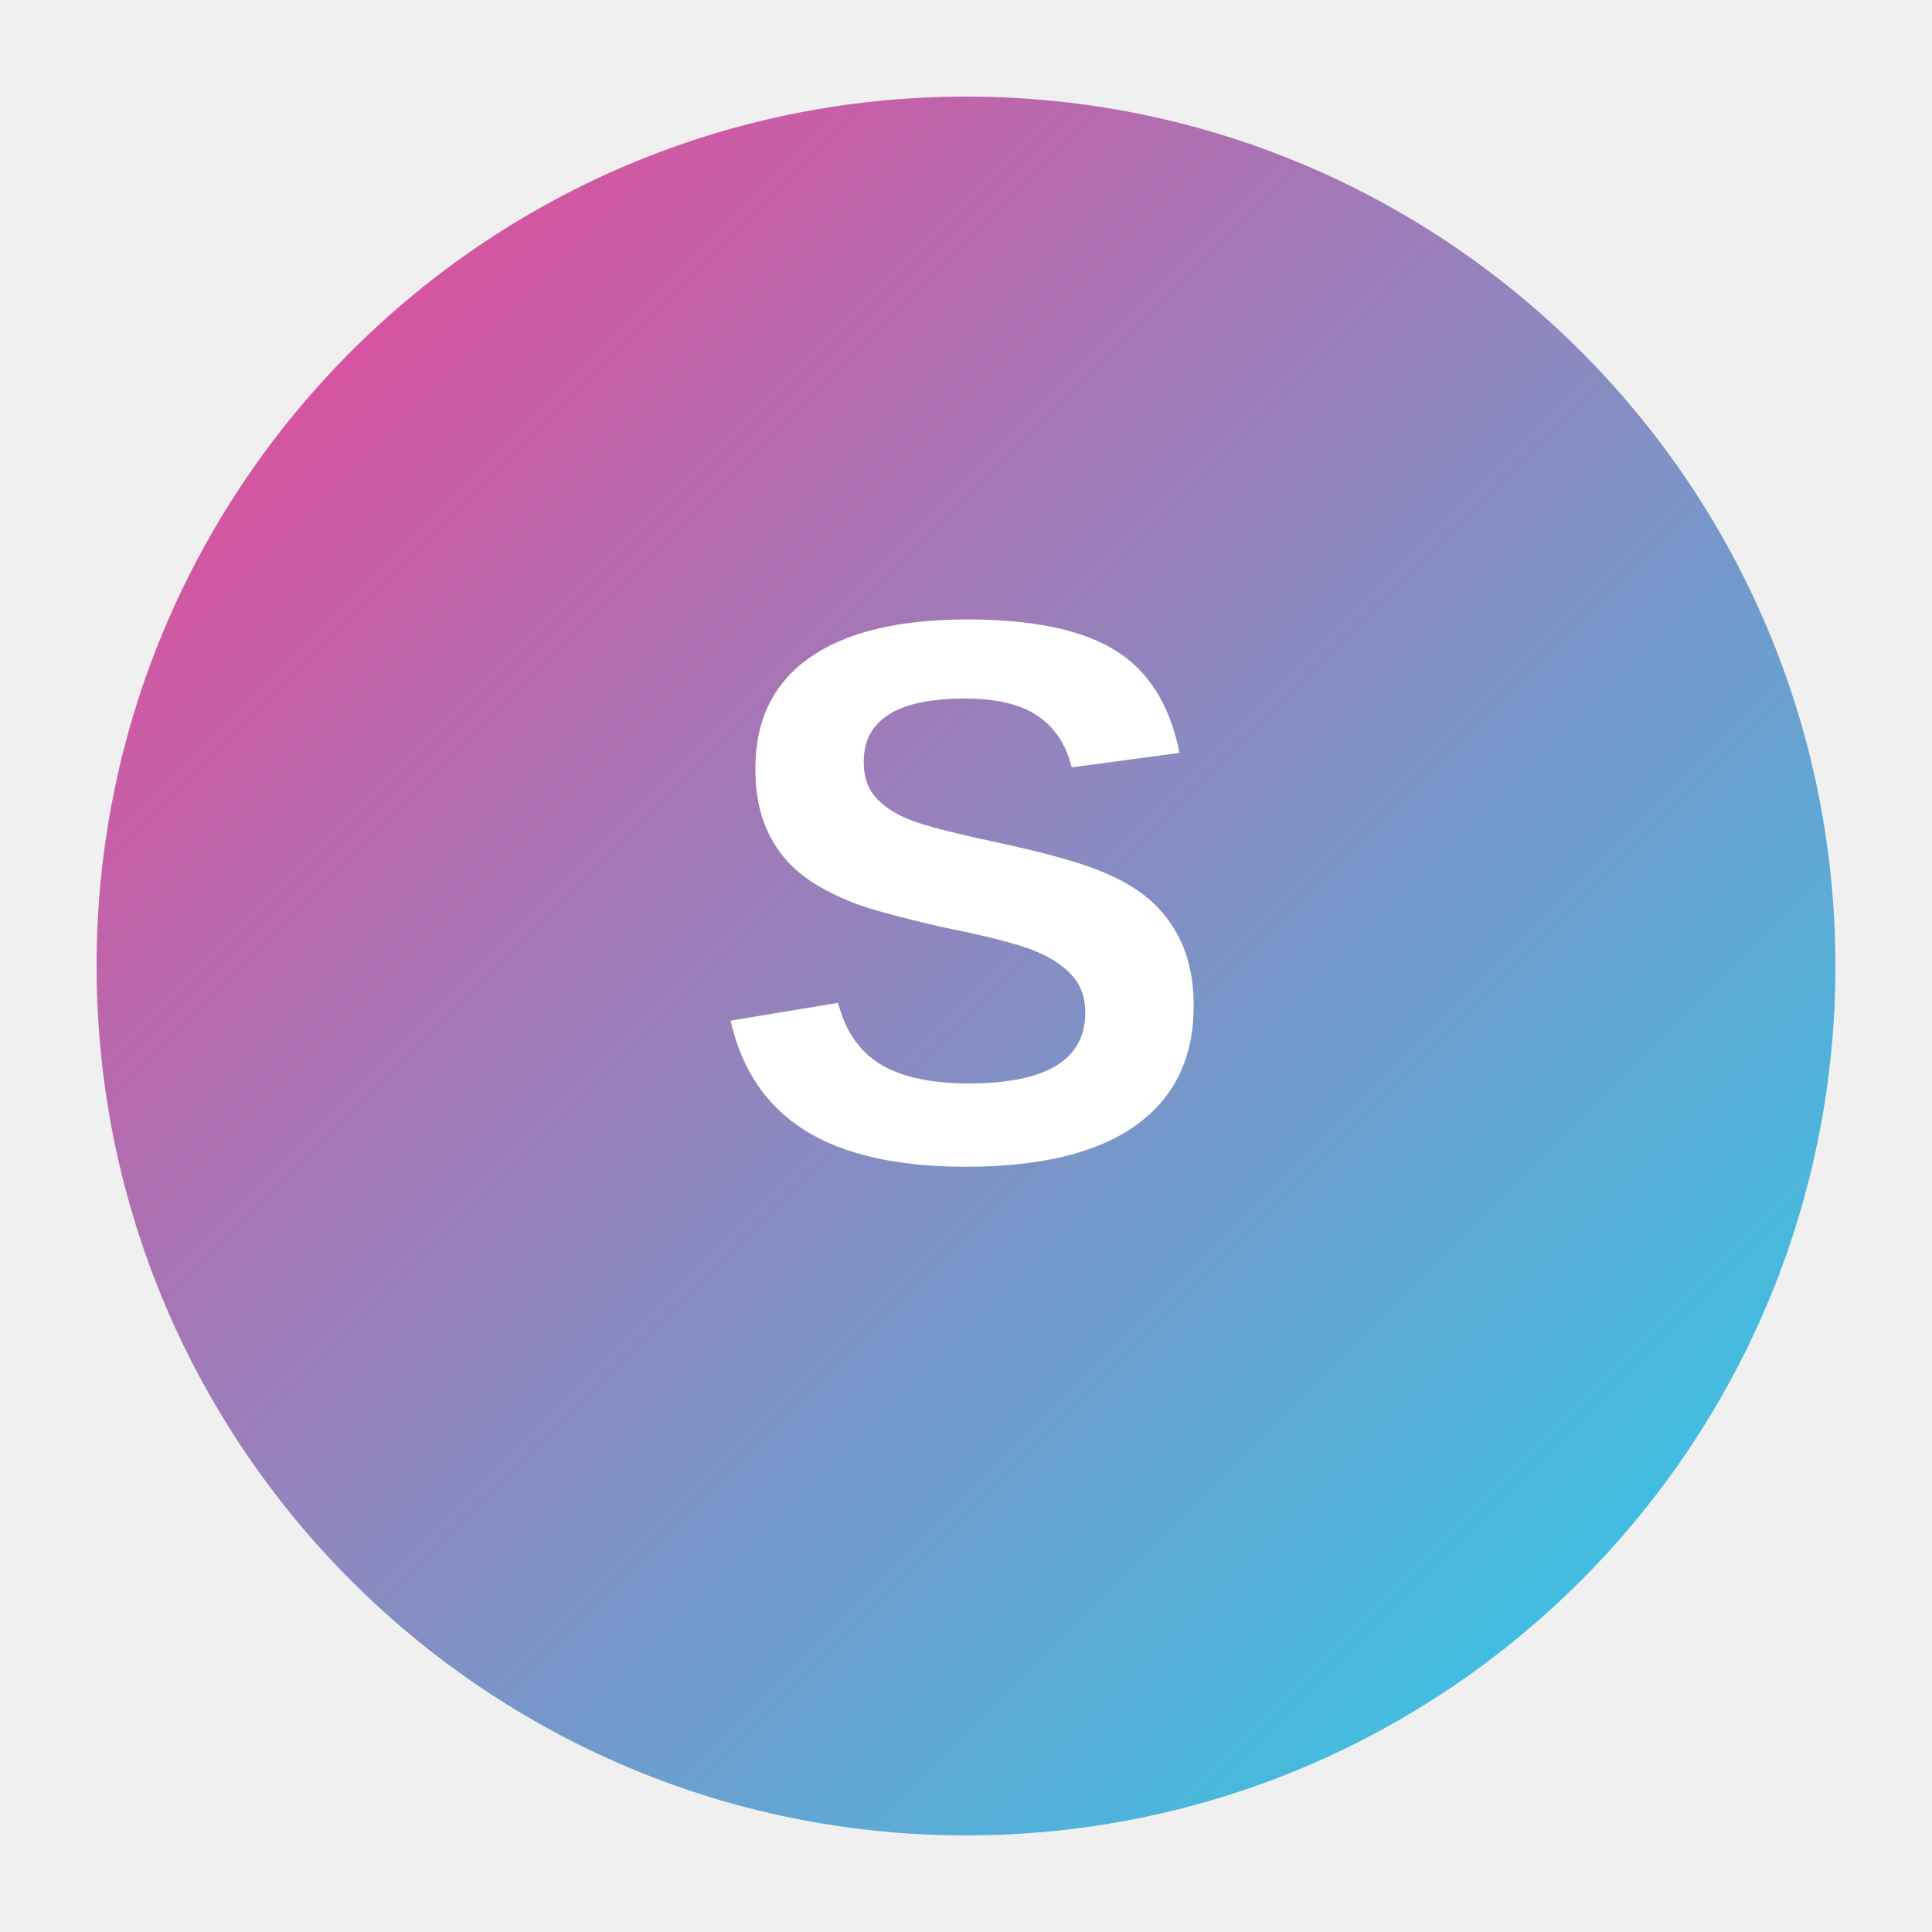
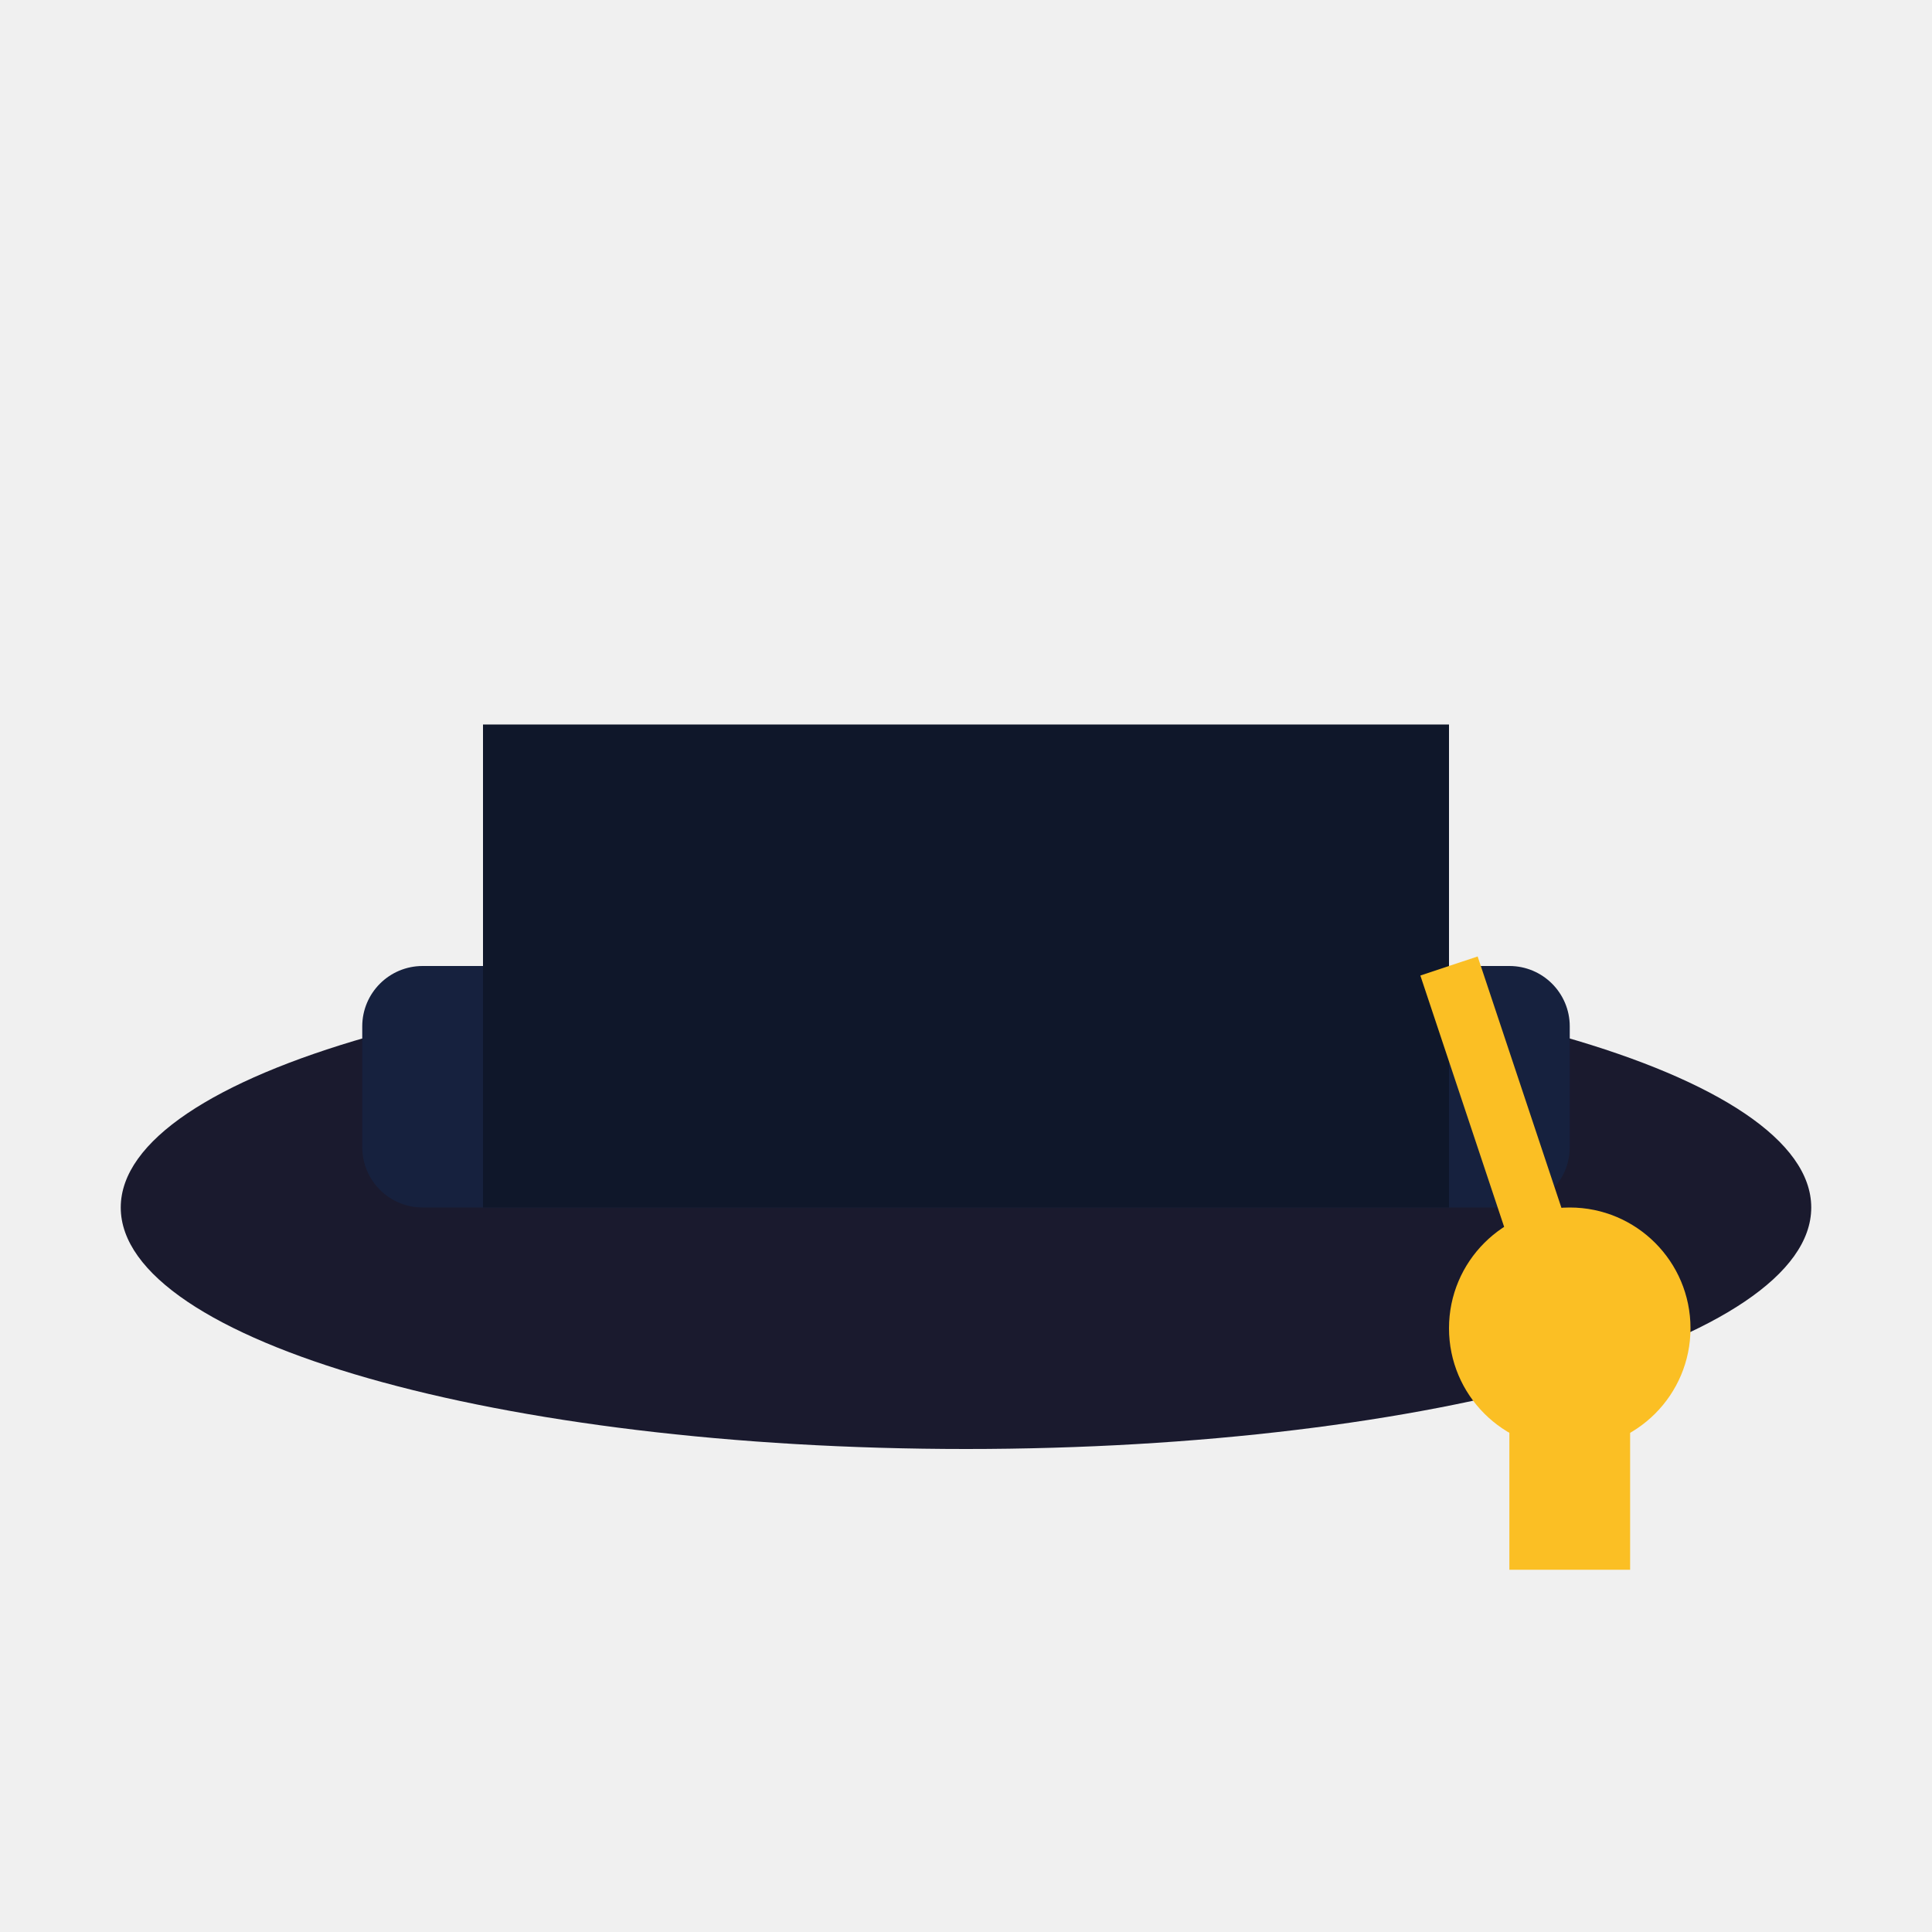
- <svg xmlns="http://www.w3.org/2000/svg" viewBox="0 0 100 100">
-   <defs>
-     <linearGradient id="grad1" x1="0%" y1="0%" x2="100%" y2="100%">
-       <stop offset="0%" style="stop-color:#F43F94;stop-opacity:1" />
-       <stop offset="100%" style="stop-color:#22D3EE;stop-opacity:1" />
-     </linearGradient>
-   </defs>
-   <circle cx="50" cy="50" r="45" fill="url(#grad1)" />
-   <text x="50" y="60" font-family="Arial,sans-serif" font-size="40" font-weight="bold" text-anchor="middle" fill="white">S</text>
+ <svg xmlns="http://www.w3.org/2000/svg" viewBox="0 0 32 32">
+   <g>
+     <ellipse cx="16" cy="20" rx="14" ry="4" fill="#1a1a2e" />
+     <rect x="6" y="16" width="20" height="4" rx="1" fill="#16213e" />
+     <rect x="8" y="12" width="16" height="8" fill="#0f172a" />
+     <line x1="24" y1="16" x2="26" y2="22" stroke="#fbbf24" stroke-width="1" />
+     <circle cx="26" cy="22" r="2" fill="#fbbf24" />
+     <rect x="25" y="22" width="2" height="4" fill="#fbbf24" />
+   </g>
</svg>
